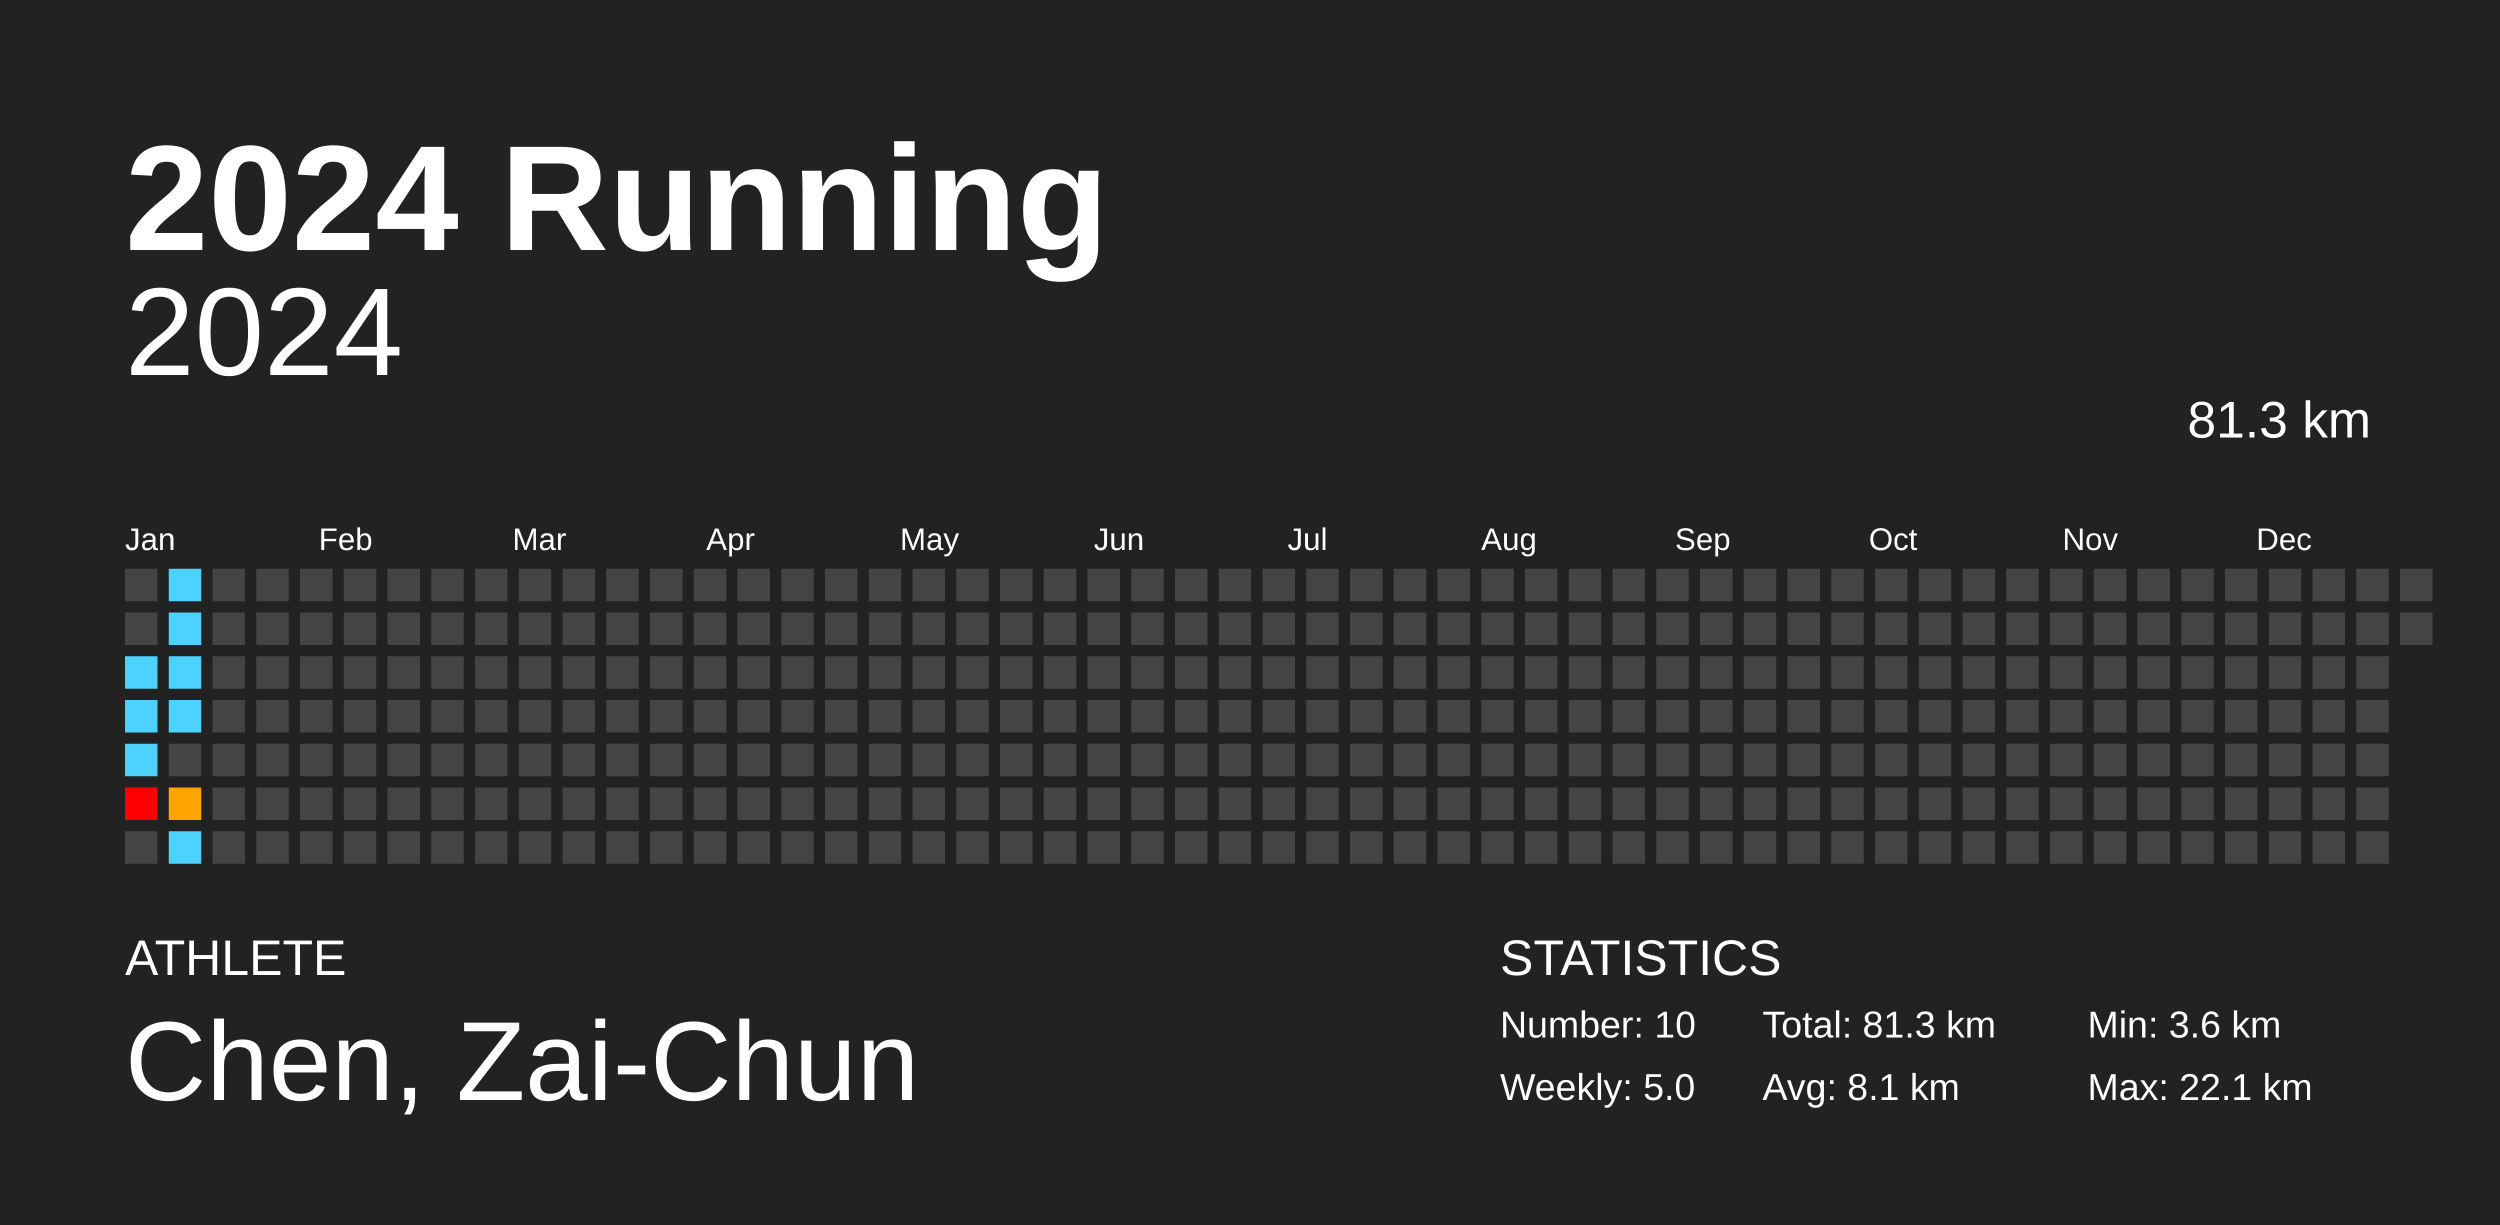
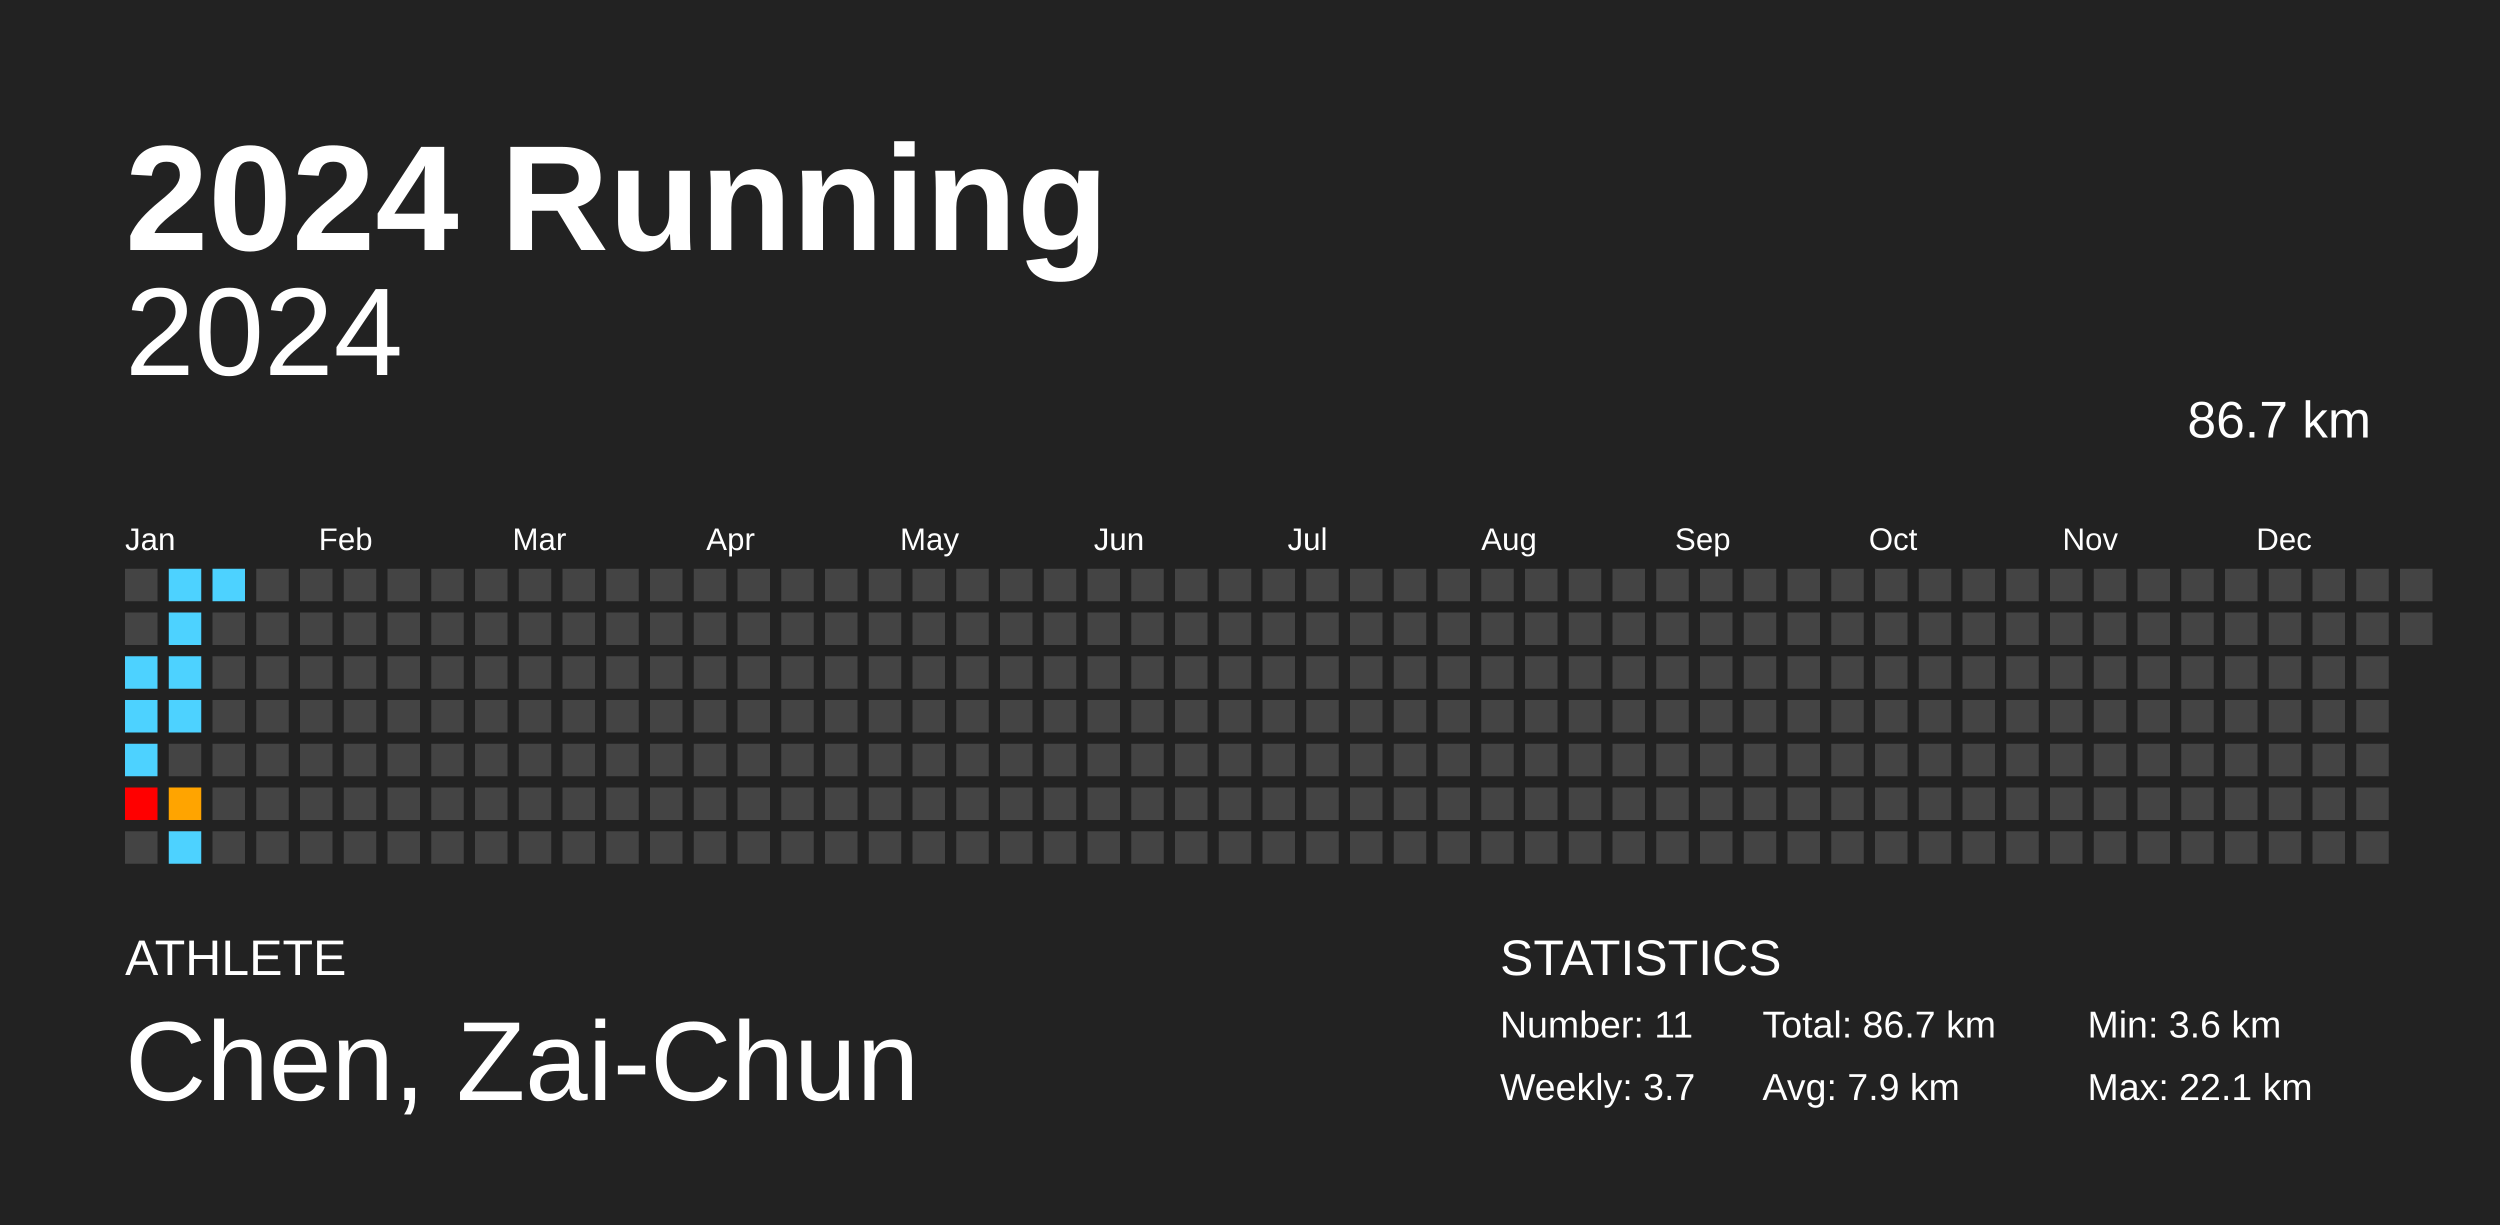
<svg xmlns="http://www.w3.org/2000/svg" baseProfile="full" height="98mm" version="1.1" viewBox="0,0,200,98" width="200mm">
  <defs />
  <rect fill="#222222" height="98" width="200" x="0" y="0" />
  <text fill="#FFFFFF" style="font-size:12px; font-family:Arial; font-weight:bold;" x="10" y="20">2024 Running</text>
  <text fill="#FFFFFF" style="font-size:4px; font-family:Arial" x="10" y="78">ATHLETE</text>
  <text fill="#FFFFFF" style="font-size:9px; font-family:Arial" x="10" y="88">Chen, Zai-Chun</text>
  <text fill="#FFFFFF" style="font-size:4px; font-family:Arial" x="120" y="78">STATISTICS</text>
-   <text fill="#FFFFFF" style="font-size:3px; font-family:Arial" x="120" y="83">Number: 10</text>
-   <text fill="#FFFFFF" style="font-size:3px; font-family:Arial" x="120" y="88">Weekly: 5.0</text>
-   <text fill="#FFFFFF" style="font-size:3px; font-family:Arial" x="141" y="83">Total: 81.3 km</text>
-   <text fill="#FFFFFF" style="font-size:3px; font-family:Arial" x="141" y="88">Avg: 8.1 km</text>
+   <text fill="#FFFFFF" style="font-size:3px; font-family:Arial" x="120" y="83">Number: 11</text>
+   <text fill="#FFFFFF" style="font-size:3px; font-family:Arial" x="120" y="88">Weekly: 3.7</text>
+   <text fill="#FFFFFF" style="font-size:3px; font-family:Arial" x="141" y="83">Total: 86.7 km</text>
+   <text fill="#FFFFFF" style="font-size:3px; font-family:Arial" x="141" y="88">Avg: 7.9 km</text>
  <text fill="#FFFFFF" style="font-size:3px; font-family:Arial" x="167" y="83">Min: 3.6 km</text>
  <text fill="#FFFFFF" style="font-size:3px; font-family:Arial" x="167" y="88">Max: 22.1 km</text>
  <text alignment-baseline="hanging" fill="#FFFFFF" style="font-size:10.0px; font-family:Arial;" x="10" y="30">2024</text>
-   <text alignment-baseline="hanging" fill="#FFFFFF" style="font-size:4.125px; font-family:Arial;" x="175" y="35">81.3 km</text>
+   <text alignment-baseline="hanging" fill="#FFFFFF" style="font-size:4.125px; font-family:Arial;" x="175" y="35">86.7 km</text>
  <text fill="#FFFFFF" style="font-size:2.5px; font-family:Arial" x="10.0" y="44">Jan</text>
  <text fill="#FFFFFF" style="font-size:2.5px; font-family:Arial" x="25.5" y="44">Feb</text>
  <text fill="#FFFFFF" style="font-size:2.5px; font-family:Arial" x="41.0" y="44">Mar</text>
  <text fill="#FFFFFF" style="font-size:2.5px; font-family:Arial" x="56.5" y="44">Apr</text>
  <text fill="#FFFFFF" style="font-size:2.5px; font-family:Arial" x="72.0" y="44">May</text>
  <text fill="#FFFFFF" style="font-size:2.5px; font-family:Arial" x="87.5" y="44">Jun</text>
  <text fill="#FFFFFF" style="font-size:2.5px; font-family:Arial" x="103.0" y="44">Jul</text>
  <text fill="#FFFFFF" style="font-size:2.5px; font-family:Arial" x="118.5" y="44">Aug</text>
  <text fill="#FFFFFF" style="font-size:2.5px; font-family:Arial" x="134.0" y="44">Sep</text>
  <text fill="#FFFFFF" style="font-size:2.5px; font-family:Arial" x="149.5" y="44">Oct</text>
  <text fill="#FFFFFF" style="font-size:2.5px; font-family:Arial" x="165.0" y="44">Nov</text>
  <text fill="#FFFFFF" style="font-size:2.5px; font-family:Arial" x="180.5" y="44">Dec</text>
  <rect fill="#444444" height="2.6" width="2.6" x="10.0" y="45.5" />
  <rect fill="#444444" height="2.6" width="2.6" x="10.0" y="49.0" />
  <rect fill="#4dd2ff" height="2.6" width="2.6" x="10.0" y="52.5" />
  <rect fill="#4dd2ff" height="2.6" width="2.6" x="10.0" y="56.0" />
  <rect fill="#4dd2ff" height="2.6" width="2.6" x="10.0" y="59.5" />
  <rect fill="red" height="2.6" width="2.6" x="10.0" y="63.0" />
  <rect fill="#444444" height="2.6" width="2.6" x="10.0" y="66.5" />
  <rect fill="#4dd2ff" height="2.6" width="2.6" x="13.5" y="45.5" />
  <rect fill="#4dd2ff" height="2.6" width="2.6" x="13.5" y="49.0" />
  <rect fill="#4dd2ff" height="2.6" width="2.6" x="13.5" y="52.5" />
  <rect fill="#4dd2ff" height="2.6" width="2.6" x="13.5" y="56.0" />
  <rect fill="#444444" height="2.6" width="2.6" x="13.5" y="59.5" />
  <rect fill="#ffa400" height="2.6" width="2.6" x="13.5" y="63.0" />
  <rect fill="#4dd2ff" height="2.6" width="2.6" x="13.5" y="66.5" />
-   <rect fill="#444444" height="2.6" width="2.6" x="17.0" y="45.5" />
+   <rect fill="#4dd2ff" height="2.6" width="2.6" x="17.0" y="45.5" />
  <rect fill="#444444" height="2.6" width="2.6" x="17.0" y="49.0" />
  <rect fill="#444444" height="2.6" width="2.6" x="17.0" y="52.5" />
  <rect fill="#444444" height="2.6" width="2.6" x="17.0" y="56.0" />
  <rect fill="#444444" height="2.6" width="2.6" x="17.0" y="59.5" />
  <rect fill="#444444" height="2.6" width="2.6" x="17.0" y="63.0" />
  <rect fill="#444444" height="2.6" width="2.6" x="17.0" y="66.5" />
  <rect fill="#444444" height="2.6" width="2.6" x="20.5" y="45.5" />
  <rect fill="#444444" height="2.6" width="2.6" x="20.5" y="49.0" />
  <rect fill="#444444" height="2.6" width="2.6" x="20.5" y="52.5" />
  <rect fill="#444444" height="2.6" width="2.6" x="20.5" y="56.0" />
  <rect fill="#444444" height="2.6" width="2.6" x="20.5" y="59.5" />
  <rect fill="#444444" height="2.6" width="2.6" x="20.5" y="63.0" />
  <rect fill="#444444" height="2.6" width="2.6" x="20.5" y="66.5" />
  <rect fill="#444444" height="2.6" width="2.6" x="24.0" y="45.5" />
  <rect fill="#444444" height="2.6" width="2.6" x="24.0" y="49.0" />
  <rect fill="#444444" height="2.6" width="2.6" x="24.0" y="52.5" />
  <rect fill="#444444" height="2.6" width="2.6" x="24.0" y="56.0" />
  <rect fill="#444444" height="2.6" width="2.6" x="24.0" y="59.5" />
  <rect fill="#444444" height="2.6" width="2.6" x="24.0" y="63.0" />
  <rect fill="#444444" height="2.6" width="2.6" x="24.0" y="66.5" />
  <rect fill="#444444" height="2.6" width="2.6" x="27.5" y="45.5" />
  <rect fill="#444444" height="2.6" width="2.6" x="27.5" y="49.0" />
  <rect fill="#444444" height="2.6" width="2.6" x="27.5" y="52.5" />
  <rect fill="#444444" height="2.6" width="2.6" x="27.5" y="56.0" />
  <rect fill="#444444" height="2.6" width="2.6" x="27.5" y="59.5" />
  <rect fill="#444444" height="2.6" width="2.6" x="27.5" y="63.0" />
  <rect fill="#444444" height="2.6" width="2.6" x="27.5" y="66.5" />
  <rect fill="#444444" height="2.6" width="2.6" x="31.0" y="45.5" />
  <rect fill="#444444" height="2.6" width="2.6" x="31.0" y="49.0" />
  <rect fill="#444444" height="2.6" width="2.6" x="31.0" y="52.5" />
  <rect fill="#444444" height="2.6" width="2.6" x="31.0" y="56.0" />
  <rect fill="#444444" height="2.6" width="2.6" x="31.0" y="59.5" />
  <rect fill="#444444" height="2.6" width="2.6" x="31.0" y="63.0" />
  <rect fill="#444444" height="2.6" width="2.6" x="31.0" y="66.5" />
  <rect fill="#444444" height="2.6" width="2.6" x="34.5" y="45.5" />
  <rect fill="#444444" height="2.6" width="2.6" x="34.5" y="49.0" />
  <rect fill="#444444" height="2.6" width="2.6" x="34.5" y="52.5" />
  <rect fill="#444444" height="2.6" width="2.6" x="34.5" y="56.0" />
  <rect fill="#444444" height="2.6" width="2.6" x="34.5" y="59.5" />
  <rect fill="#444444" height="2.6" width="2.6" x="34.5" y="63.0" />
  <rect fill="#444444" height="2.6" width="2.6" x="34.5" y="66.5" />
  <rect fill="#444444" height="2.6" width="2.6" x="38.0" y="45.5" />
  <rect fill="#444444" height="2.6" width="2.6" x="38.0" y="49.0" />
  <rect fill="#444444" height="2.6" width="2.6" x="38.0" y="52.5" />
  <rect fill="#444444" height="2.6" width="2.6" x="38.0" y="56.0" />
  <rect fill="#444444" height="2.6" width="2.6" x="38.0" y="59.5" />
  <rect fill="#444444" height="2.6" width="2.6" x="38.0" y="63.0" />
  <rect fill="#444444" height="2.6" width="2.6" x="38.0" y="66.5" />
  <rect fill="#444444" height="2.6" width="2.6" x="41.5" y="45.5" />
  <rect fill="#444444" height="2.6" width="2.6" x="41.5" y="49.0" />
  <rect fill="#444444" height="2.6" width="2.6" x="41.5" y="52.5" />
  <rect fill="#444444" height="2.6" width="2.6" x="41.5" y="56.0" />
  <rect fill="#444444" height="2.6" width="2.6" x="41.5" y="59.5" />
  <rect fill="#444444" height="2.6" width="2.6" x="41.5" y="63.0" />
  <rect fill="#444444" height="2.6" width="2.6" x="41.5" y="66.5" />
  <rect fill="#444444" height="2.6" width="2.6" x="45.0" y="45.5" />
  <rect fill="#444444" height="2.6" width="2.6" x="45.0" y="49.0" />
  <rect fill="#444444" height="2.6" width="2.6" x="45.0" y="52.5" />
  <rect fill="#444444" height="2.6" width="2.6" x="45.0" y="56.0" />
  <rect fill="#444444" height="2.6" width="2.6" x="45.0" y="59.5" />
  <rect fill="#444444" height="2.6" width="2.6" x="45.0" y="63.0" />
  <rect fill="#444444" height="2.6" width="2.6" x="45.0" y="66.5" />
  <rect fill="#444444" height="2.6" width="2.6" x="48.5" y="45.5" />
  <rect fill="#444444" height="2.6" width="2.6" x="48.5" y="49.0" />
  <rect fill="#444444" height="2.6" width="2.6" x="48.5" y="52.5" />
  <rect fill="#444444" height="2.6" width="2.6" x="48.5" y="56.0" />
  <rect fill="#444444" height="2.6" width="2.6" x="48.5" y="59.5" />
  <rect fill="#444444" height="2.6" width="2.6" x="48.5" y="63.0" />
  <rect fill="#444444" height="2.6" width="2.6" x="48.5" y="66.5" />
  <rect fill="#444444" height="2.6" width="2.6" x="52.0" y="45.5" />
  <rect fill="#444444" height="2.6" width="2.6" x="52.0" y="49.0" />
  <rect fill="#444444" height="2.6" width="2.6" x="52.0" y="52.5" />
  <rect fill="#444444" height="2.6" width="2.6" x="52.0" y="56.0" />
  <rect fill="#444444" height="2.6" width="2.6" x="52.0" y="59.5" />
  <rect fill="#444444" height="2.6" width="2.6" x="52.0" y="63.0" />
  <rect fill="#444444" height="2.6" width="2.6" x="52.0" y="66.5" />
  <rect fill="#444444" height="2.6" width="2.6" x="55.5" y="45.5" />
  <rect fill="#444444" height="2.6" width="2.6" x="55.5" y="49.0" />
  <rect fill="#444444" height="2.6" width="2.6" x="55.5" y="52.5" />
  <rect fill="#444444" height="2.6" width="2.6" x="55.5" y="56.0" />
  <rect fill="#444444" height="2.6" width="2.6" x="55.5" y="59.5" />
  <rect fill="#444444" height="2.6" width="2.6" x="55.5" y="63.0" />
  <rect fill="#444444" height="2.6" width="2.6" x="55.5" y="66.5" />
  <rect fill="#444444" height="2.6" width="2.6" x="59.0" y="45.5" />
  <rect fill="#444444" height="2.6" width="2.6" x="59.0" y="49.0" />
  <rect fill="#444444" height="2.6" width="2.6" x="59.0" y="52.5" />
  <rect fill="#444444" height="2.6" width="2.6" x="59.0" y="56.0" />
  <rect fill="#444444" height="2.6" width="2.6" x="59.0" y="59.5" />
  <rect fill="#444444" height="2.6" width="2.6" x="59.0" y="63.0" />
  <rect fill="#444444" height="2.6" width="2.6" x="59.0" y="66.5" />
  <rect fill="#444444" height="2.6" width="2.6" x="62.5" y="45.5" />
  <rect fill="#444444" height="2.6" width="2.6" x="62.5" y="49.0" />
  <rect fill="#444444" height="2.6" width="2.6" x="62.5" y="52.5" />
  <rect fill="#444444" height="2.6" width="2.6" x="62.5" y="56.0" />
  <rect fill="#444444" height="2.6" width="2.6" x="62.5" y="59.5" />
  <rect fill="#444444" height="2.6" width="2.6" x="62.5" y="63.0" />
  <rect fill="#444444" height="2.6" width="2.6" x="62.5" y="66.5" />
  <rect fill="#444444" height="2.6" width="2.6" x="66.0" y="45.5" />
  <rect fill="#444444" height="2.6" width="2.6" x="66.0" y="49.0" />
  <rect fill="#444444" height="2.6" width="2.6" x="66.0" y="52.5" />
  <rect fill="#444444" height="2.6" width="2.6" x="66.0" y="56.0" />
  <rect fill="#444444" height="2.6" width="2.6" x="66.0" y="59.5" />
  <rect fill="#444444" height="2.6" width="2.6" x="66.0" y="63.0" />
  <rect fill="#444444" height="2.6" width="2.6" x="66.0" y="66.5" />
  <rect fill="#444444" height="2.6" width="2.6" x="69.5" y="45.5" />
  <rect fill="#444444" height="2.6" width="2.6" x="69.5" y="49.0" />
  <rect fill="#444444" height="2.6" width="2.6" x="69.5" y="52.5" />
  <rect fill="#444444" height="2.6" width="2.6" x="69.5" y="56.0" />
  <rect fill="#444444" height="2.6" width="2.6" x="69.5" y="59.5" />
  <rect fill="#444444" height="2.6" width="2.6" x="69.5" y="63.0" />
  <rect fill="#444444" height="2.6" width="2.6" x="69.5" y="66.5" />
  <rect fill="#444444" height="2.6" width="2.6" x="73.0" y="45.5" />
  <rect fill="#444444" height="2.6" width="2.6" x="73.0" y="49.0" />
  <rect fill="#444444" height="2.6" width="2.6" x="73.0" y="52.5" />
  <rect fill="#444444" height="2.6" width="2.6" x="73.0" y="56.0" />
  <rect fill="#444444" height="2.6" width="2.6" x="73.0" y="59.5" />
  <rect fill="#444444" height="2.6" width="2.6" x="73.0" y="63.0" />
  <rect fill="#444444" height="2.6" width="2.6" x="73.0" y="66.5" />
  <rect fill="#444444" height="2.6" width="2.6" x="76.5" y="45.5" />
  <rect fill="#444444" height="2.6" width="2.6" x="76.5" y="49.0" />
  <rect fill="#444444" height="2.6" width="2.6" x="76.5" y="52.5" />
  <rect fill="#444444" height="2.6" width="2.6" x="76.5" y="56.0" />
  <rect fill="#444444" height="2.6" width="2.6" x="76.5" y="59.5" />
  <rect fill="#444444" height="2.6" width="2.6" x="76.5" y="63.0" />
  <rect fill="#444444" height="2.6" width="2.6" x="76.5" y="66.5" />
  <rect fill="#444444" height="2.6" width="2.6" x="80.0" y="45.5" />
  <rect fill="#444444" height="2.6" width="2.6" x="80.0" y="49.0" />
  <rect fill="#444444" height="2.6" width="2.6" x="80.0" y="52.5" />
  <rect fill="#444444" height="2.6" width="2.6" x="80.0" y="56.0" />
  <rect fill="#444444" height="2.6" width="2.6" x="80.0" y="59.5" />
  <rect fill="#444444" height="2.6" width="2.6" x="80.0" y="63.0" />
  <rect fill="#444444" height="2.6" width="2.6" x="80.0" y="66.5" />
  <rect fill="#444444" height="2.6" width="2.6" x="83.5" y="45.5" />
  <rect fill="#444444" height="2.6" width="2.6" x="83.5" y="49.0" />
  <rect fill="#444444" height="2.6" width="2.6" x="83.5" y="52.5" />
  <rect fill="#444444" height="2.6" width="2.6" x="83.5" y="56.0" />
  <rect fill="#444444" height="2.6" width="2.6" x="83.5" y="59.5" />
  <rect fill="#444444" height="2.6" width="2.6" x="83.5" y="63.0" />
  <rect fill="#444444" height="2.6" width="2.6" x="83.5" y="66.5" />
  <rect fill="#444444" height="2.6" width="2.6" x="87.0" y="45.5" />
  <rect fill="#444444" height="2.6" width="2.6" x="87.0" y="49.0" />
  <rect fill="#444444" height="2.6" width="2.6" x="87.0" y="52.5" />
  <rect fill="#444444" height="2.6" width="2.6" x="87.0" y="56.0" />
  <rect fill="#444444" height="2.6" width="2.6" x="87.0" y="59.5" />
  <rect fill="#444444" height="2.6" width="2.6" x="87.0" y="63.0" />
  <rect fill="#444444" height="2.6" width="2.6" x="87.0" y="66.5" />
  <rect fill="#444444" height="2.6" width="2.6" x="90.5" y="45.5" />
  <rect fill="#444444" height="2.6" width="2.6" x="90.5" y="49.0" />
  <rect fill="#444444" height="2.6" width="2.6" x="90.5" y="52.5" />
  <rect fill="#444444" height="2.6" width="2.6" x="90.5" y="56.0" />
  <rect fill="#444444" height="2.6" width="2.6" x="90.5" y="59.5" />
  <rect fill="#444444" height="2.6" width="2.6" x="90.5" y="63.0" />
  <rect fill="#444444" height="2.6" width="2.6" x="90.5" y="66.5" />
  <rect fill="#444444" height="2.6" width="2.6" x="94.0" y="45.5" />
  <rect fill="#444444" height="2.6" width="2.6" x="94.0" y="49.0" />
  <rect fill="#444444" height="2.6" width="2.6" x="94.0" y="52.5" />
  <rect fill="#444444" height="2.6" width="2.6" x="94.0" y="56.0" />
  <rect fill="#444444" height="2.6" width="2.6" x="94.0" y="59.5" />
  <rect fill="#444444" height="2.6" width="2.6" x="94.0" y="63.0" />
  <rect fill="#444444" height="2.6" width="2.6" x="94.0" y="66.5" />
  <rect fill="#444444" height="2.6" width="2.6" x="97.5" y="45.5" />
  <rect fill="#444444" height="2.6" width="2.6" x="97.5" y="49.0" />
  <rect fill="#444444" height="2.6" width="2.6" x="97.5" y="52.5" />
  <rect fill="#444444" height="2.6" width="2.6" x="97.5" y="56.0" />
  <rect fill="#444444" height="2.6" width="2.6" x="97.5" y="59.5" />
  <rect fill="#444444" height="2.6" width="2.6" x="97.5" y="63.0" />
  <rect fill="#444444" height="2.6" width="2.6" x="97.5" y="66.5" />
  <rect fill="#444444" height="2.6" width="2.6" x="101.0" y="45.5" />
  <rect fill="#444444" height="2.6" width="2.6" x="101.0" y="49.0" />
  <rect fill="#444444" height="2.6" width="2.6" x="101.0" y="52.5" />
  <rect fill="#444444" height="2.6" width="2.6" x="101.0" y="56.0" />
  <rect fill="#444444" height="2.6" width="2.6" x="101.0" y="59.5" />
  <rect fill="#444444" height="2.6" width="2.6" x="101.0" y="63.0" />
  <rect fill="#444444" height="2.6" width="2.6" x="101.0" y="66.5" />
  <rect fill="#444444" height="2.6" width="2.6" x="104.5" y="45.5" />
  <rect fill="#444444" height="2.6" width="2.6" x="104.5" y="49.0" />
  <rect fill="#444444" height="2.6" width="2.6" x="104.5" y="52.5" />
  <rect fill="#444444" height="2.6" width="2.6" x="104.5" y="56.0" />
  <rect fill="#444444" height="2.6" width="2.6" x="104.5" y="59.5" />
  <rect fill="#444444" height="2.6" width="2.6" x="104.5" y="63.0" />
  <rect fill="#444444" height="2.6" width="2.6" x="104.5" y="66.5" />
  <rect fill="#444444" height="2.6" width="2.6" x="108.0" y="45.5" />
  <rect fill="#444444" height="2.6" width="2.6" x="108.0" y="49.0" />
  <rect fill="#444444" height="2.6" width="2.6" x="108.0" y="52.5" />
  <rect fill="#444444" height="2.6" width="2.6" x="108.0" y="56.0" />
  <rect fill="#444444" height="2.6" width="2.6" x="108.0" y="59.5" />
  <rect fill="#444444" height="2.6" width="2.6" x="108.0" y="63.0" />
  <rect fill="#444444" height="2.6" width="2.6" x="108.0" y="66.5" />
  <rect fill="#444444" height="2.6" width="2.6" x="111.5" y="45.5" />
  <rect fill="#444444" height="2.6" width="2.6" x="111.5" y="49.0" />
  <rect fill="#444444" height="2.6" width="2.6" x="111.5" y="52.5" />
  <rect fill="#444444" height="2.6" width="2.6" x="111.5" y="56.0" />
  <rect fill="#444444" height="2.6" width="2.6" x="111.5" y="59.5" />
  <rect fill="#444444" height="2.6" width="2.6" x="111.5" y="63.0" />
  <rect fill="#444444" height="2.6" width="2.6" x="111.5" y="66.5" />
  <rect fill="#444444" height="2.6" width="2.6" x="115.0" y="45.5" />
  <rect fill="#444444" height="2.6" width="2.6" x="115.0" y="49.0" />
  <rect fill="#444444" height="2.6" width="2.6" x="115.0" y="52.5" />
  <rect fill="#444444" height="2.6" width="2.6" x="115.0" y="56.0" />
  <rect fill="#444444" height="2.6" width="2.6" x="115.0" y="59.5" />
  <rect fill="#444444" height="2.6" width="2.6" x="115.0" y="63.0" />
  <rect fill="#444444" height="2.6" width="2.6" x="115.0" y="66.5" />
  <rect fill="#444444" height="2.6" width="2.6" x="118.5" y="45.5" />
  <rect fill="#444444" height="2.6" width="2.6" x="118.5" y="49.0" />
  <rect fill="#444444" height="2.6" width="2.6" x="118.5" y="52.5" />
  <rect fill="#444444" height="2.6" width="2.6" x="118.5" y="56.0" />
  <rect fill="#444444" height="2.6" width="2.6" x="118.5" y="59.5" />
  <rect fill="#444444" height="2.6" width="2.6" x="118.5" y="63.0" />
  <rect fill="#444444" height="2.6" width="2.6" x="118.5" y="66.5" />
  <rect fill="#444444" height="2.6" width="2.6" x="122.0" y="45.5" />
  <rect fill="#444444" height="2.6" width="2.6" x="122.0" y="49.0" />
  <rect fill="#444444" height="2.6" width="2.6" x="122.0" y="52.5" />
  <rect fill="#444444" height="2.6" width="2.6" x="122.0" y="56.0" />
  <rect fill="#444444" height="2.6" width="2.6" x="122.0" y="59.5" />
  <rect fill="#444444" height="2.6" width="2.6" x="122.0" y="63.0" />
  <rect fill="#444444" height="2.6" width="2.6" x="122.0" y="66.5" />
  <rect fill="#444444" height="2.6" width="2.6" x="125.5" y="45.5" />
  <rect fill="#444444" height="2.6" width="2.6" x="125.5" y="49.0" />
  <rect fill="#444444" height="2.6" width="2.6" x="125.5" y="52.5" />
  <rect fill="#444444" height="2.6" width="2.6" x="125.5" y="56.0" />
  <rect fill="#444444" height="2.6" width="2.6" x="125.5" y="59.5" />
  <rect fill="#444444" height="2.6" width="2.6" x="125.5" y="63.0" />
  <rect fill="#444444" height="2.6" width="2.6" x="125.5" y="66.5" />
  <rect fill="#444444" height="2.6" width="2.6" x="129.0" y="45.5" />
  <rect fill="#444444" height="2.6" width="2.6" x="129.0" y="49.0" />
  <rect fill="#444444" height="2.6" width="2.6" x="129.0" y="52.5" />
  <rect fill="#444444" height="2.6" width="2.6" x="129.0" y="56.0" />
  <rect fill="#444444" height="2.6" width="2.6" x="129.0" y="59.5" />
  <rect fill="#444444" height="2.6" width="2.6" x="129.0" y="63.0" />
  <rect fill="#444444" height="2.6" width="2.6" x="129.0" y="66.5" />
  <rect fill="#444444" height="2.6" width="2.6" x="132.5" y="45.5" />
  <rect fill="#444444" height="2.6" width="2.6" x="132.5" y="49.0" />
  <rect fill="#444444" height="2.6" width="2.6" x="132.5" y="52.5" />
  <rect fill="#444444" height="2.6" width="2.6" x="132.5" y="56.0" />
  <rect fill="#444444" height="2.6" width="2.6" x="132.5" y="59.5" />
  <rect fill="#444444" height="2.6" width="2.6" x="132.5" y="63.0" />
  <rect fill="#444444" height="2.6" width="2.6" x="132.5" y="66.5" />
  <rect fill="#444444" height="2.6" width="2.6" x="136.0" y="45.5" />
  <rect fill="#444444" height="2.6" width="2.6" x="136.0" y="49.0" />
  <rect fill="#444444" height="2.6" width="2.6" x="136.0" y="52.5" />
  <rect fill="#444444" height="2.6" width="2.6" x="136.0" y="56.0" />
  <rect fill="#444444" height="2.6" width="2.6" x="136.0" y="59.5" />
  <rect fill="#444444" height="2.6" width="2.6" x="136.0" y="63.0" />
  <rect fill="#444444" height="2.6" width="2.6" x="136.0" y="66.5" />
  <rect fill="#444444" height="2.6" width="2.6" x="139.5" y="45.5" />
  <rect fill="#444444" height="2.6" width="2.6" x="139.5" y="49.0" />
  <rect fill="#444444" height="2.6" width="2.6" x="139.5" y="52.5" />
  <rect fill="#444444" height="2.6" width="2.6" x="139.5" y="56.0" />
  <rect fill="#444444" height="2.6" width="2.6" x="139.5" y="59.5" />
  <rect fill="#444444" height="2.6" width="2.6" x="139.5" y="63.0" />
  <rect fill="#444444" height="2.6" width="2.6" x="139.5" y="66.5" />
  <rect fill="#444444" height="2.6" width="2.6" x="143.0" y="45.5" />
  <rect fill="#444444" height="2.6" width="2.6" x="143.0" y="49.0" />
  <rect fill="#444444" height="2.6" width="2.6" x="143.0" y="52.5" />
  <rect fill="#444444" height="2.6" width="2.6" x="143.0" y="56.0" />
  <rect fill="#444444" height="2.6" width="2.6" x="143.0" y="59.5" />
  <rect fill="#444444" height="2.6" width="2.6" x="143.0" y="63.0" />
  <rect fill="#444444" height="2.6" width="2.6" x="143.0" y="66.5" />
  <rect fill="#444444" height="2.6" width="2.6" x="146.5" y="45.5" />
  <rect fill="#444444" height="2.6" width="2.6" x="146.5" y="49.0" />
  <rect fill="#444444" height="2.6" width="2.6" x="146.5" y="52.5" />
  <rect fill="#444444" height="2.6" width="2.6" x="146.5" y="56.0" />
  <rect fill="#444444" height="2.6" width="2.6" x="146.5" y="59.5" />
  <rect fill="#444444" height="2.6" width="2.6" x="146.5" y="63.0" />
  <rect fill="#444444" height="2.6" width="2.6" x="146.5" y="66.5" />
  <rect fill="#444444" height="2.6" width="2.6" x="150.0" y="45.5" />
  <rect fill="#444444" height="2.6" width="2.6" x="150.0" y="49.0" />
  <rect fill="#444444" height="2.6" width="2.6" x="150.0" y="52.5" />
  <rect fill="#444444" height="2.6" width="2.6" x="150.0" y="56.0" />
  <rect fill="#444444" height="2.6" width="2.6" x="150.0" y="59.5" />
  <rect fill="#444444" height="2.6" width="2.6" x="150.0" y="63.0" />
  <rect fill="#444444" height="2.6" width="2.6" x="150.0" y="66.5" />
  <rect fill="#444444" height="2.6" width="2.6" x="153.5" y="45.5" />
  <rect fill="#444444" height="2.6" width="2.6" x="153.5" y="49.0" />
  <rect fill="#444444" height="2.6" width="2.6" x="153.5" y="52.5" />
  <rect fill="#444444" height="2.6" width="2.6" x="153.5" y="56.0" />
  <rect fill="#444444" height="2.6" width="2.6" x="153.5" y="59.5" />
  <rect fill="#444444" height="2.6" width="2.6" x="153.5" y="63.0" />
  <rect fill="#444444" height="2.6" width="2.6" x="153.5" y="66.5" />
  <rect fill="#444444" height="2.6" width="2.6" x="157.0" y="45.5" />
  <rect fill="#444444" height="2.6" width="2.6" x="157.0" y="49.0" />
  <rect fill="#444444" height="2.6" width="2.6" x="157.0" y="52.5" />
  <rect fill="#444444" height="2.6" width="2.6" x="157.0" y="56.0" />
  <rect fill="#444444" height="2.6" width="2.6" x="157.0" y="59.5" />
  <rect fill="#444444" height="2.6" width="2.6" x="157.0" y="63.0" />
  <rect fill="#444444" height="2.6" width="2.6" x="157.0" y="66.5" />
  <rect fill="#444444" height="2.6" width="2.6" x="160.5" y="45.5" />
  <rect fill="#444444" height="2.6" width="2.6" x="160.5" y="49.0" />
  <rect fill="#444444" height="2.6" width="2.6" x="160.5" y="52.5" />
  <rect fill="#444444" height="2.6" width="2.6" x="160.5" y="56.0" />
  <rect fill="#444444" height="2.6" width="2.6" x="160.5" y="59.5" />
  <rect fill="#444444" height="2.6" width="2.6" x="160.5" y="63.0" />
  <rect fill="#444444" height="2.6" width="2.6" x="160.5" y="66.5" />
  <rect fill="#444444" height="2.6" width="2.6" x="164.0" y="45.5" />
  <rect fill="#444444" height="2.6" width="2.6" x="164.0" y="49.0" />
  <rect fill="#444444" height="2.6" width="2.6" x="164.0" y="52.5" />
  <rect fill="#444444" height="2.6" width="2.6" x="164.0" y="56.0" />
  <rect fill="#444444" height="2.6" width="2.6" x="164.0" y="59.5" />
  <rect fill="#444444" height="2.6" width="2.6" x="164.0" y="63.0" />
  <rect fill="#444444" height="2.6" width="2.6" x="164.0" y="66.5" />
  <rect fill="#444444" height="2.6" width="2.6" x="167.5" y="45.5" />
  <rect fill="#444444" height="2.6" width="2.6" x="167.5" y="49.0" />
  <rect fill="#444444" height="2.6" width="2.6" x="167.5" y="52.5" />
  <rect fill="#444444" height="2.6" width="2.6" x="167.5" y="56.0" />
  <rect fill="#444444" height="2.6" width="2.6" x="167.5" y="59.5" />
  <rect fill="#444444" height="2.6" width="2.6" x="167.5" y="63.0" />
  <rect fill="#444444" height="2.6" width="2.6" x="167.5" y="66.5" />
  <rect fill="#444444" height="2.6" width="2.6" x="171.0" y="45.5" />
  <rect fill="#444444" height="2.6" width="2.6" x="171.0" y="49.0" />
  <rect fill="#444444" height="2.6" width="2.6" x="171.0" y="52.5" />
  <rect fill="#444444" height="2.6" width="2.6" x="171.0" y="56.0" />
  <rect fill="#444444" height="2.6" width="2.6" x="171.0" y="59.5" />
  <rect fill="#444444" height="2.6" width="2.6" x="171.0" y="63.0" />
  <rect fill="#444444" height="2.6" width="2.6" x="171.0" y="66.5" />
  <rect fill="#444444" height="2.6" width="2.6" x="174.5" y="45.5" />
  <rect fill="#444444" height="2.6" width="2.6" x="174.5" y="49.0" />
  <rect fill="#444444" height="2.6" width="2.6" x="174.5" y="52.5" />
  <rect fill="#444444" height="2.6" width="2.6" x="174.5" y="56.0" />
  <rect fill="#444444" height="2.6" width="2.6" x="174.5" y="59.5" />
  <rect fill="#444444" height="2.6" width="2.6" x="174.5" y="63.0" />
  <rect fill="#444444" height="2.6" width="2.6" x="174.5" y="66.5" />
  <rect fill="#444444" height="2.6" width="2.6" x="178.0" y="45.5" />
  <rect fill="#444444" height="2.6" width="2.6" x="178.0" y="49.0" />
  <rect fill="#444444" height="2.6" width="2.6" x="178.0" y="52.5" />
  <rect fill="#444444" height="2.6" width="2.6" x="178.0" y="56.0" />
  <rect fill="#444444" height="2.6" width="2.6" x="178.0" y="59.5" />
  <rect fill="#444444" height="2.6" width="2.6" x="178.0" y="63.0" />
  <rect fill="#444444" height="2.6" width="2.6" x="178.0" y="66.5" />
  <rect fill="#444444" height="2.6" width="2.6" x="181.5" y="45.5" />
  <rect fill="#444444" height="2.6" width="2.6" x="181.5" y="49.0" />
  <rect fill="#444444" height="2.6" width="2.6" x="181.5" y="52.5" />
  <rect fill="#444444" height="2.6" width="2.6" x="181.5" y="56.0" />
  <rect fill="#444444" height="2.6" width="2.6" x="181.5" y="59.5" />
  <rect fill="#444444" height="2.6" width="2.6" x="181.5" y="63.0" />
  <rect fill="#444444" height="2.6" width="2.6" x="181.5" y="66.5" />
  <rect fill="#444444" height="2.6" width="2.6" x="185.0" y="45.5" />
  <rect fill="#444444" height="2.6" width="2.6" x="185.0" y="49.0" />
  <rect fill="#444444" height="2.6" width="2.6" x="185.0" y="52.5" />
  <rect fill="#444444" height="2.6" width="2.6" x="185.0" y="56.0" />
  <rect fill="#444444" height="2.6" width="2.6" x="185.0" y="59.5" />
  <rect fill="#444444" height="2.6" width="2.6" x="185.0" y="63.0" />
  <rect fill="#444444" height="2.6" width="2.6" x="185.0" y="66.5" />
  <rect fill="#444444" height="2.6" width="2.6" x="188.5" y="45.5" />
  <rect fill="#444444" height="2.6" width="2.6" x="188.5" y="49.0" />
  <rect fill="#444444" height="2.6" width="2.6" x="188.5" y="52.5" />
  <rect fill="#444444" height="2.6" width="2.6" x="188.5" y="56.0" />
  <rect fill="#444444" height="2.6" width="2.6" x="188.5" y="59.5" />
  <rect fill="#444444" height="2.6" width="2.6" x="188.5" y="63.0" />
  <rect fill="#444444" height="2.6" width="2.6" x="188.5" y="66.5" />
  <rect fill="#444444" height="2.6" width="2.6" x="192.0" y="45.5" />
  <rect fill="#444444" height="2.6" width="2.6" x="192.0" y="49.0" />
</svg>
